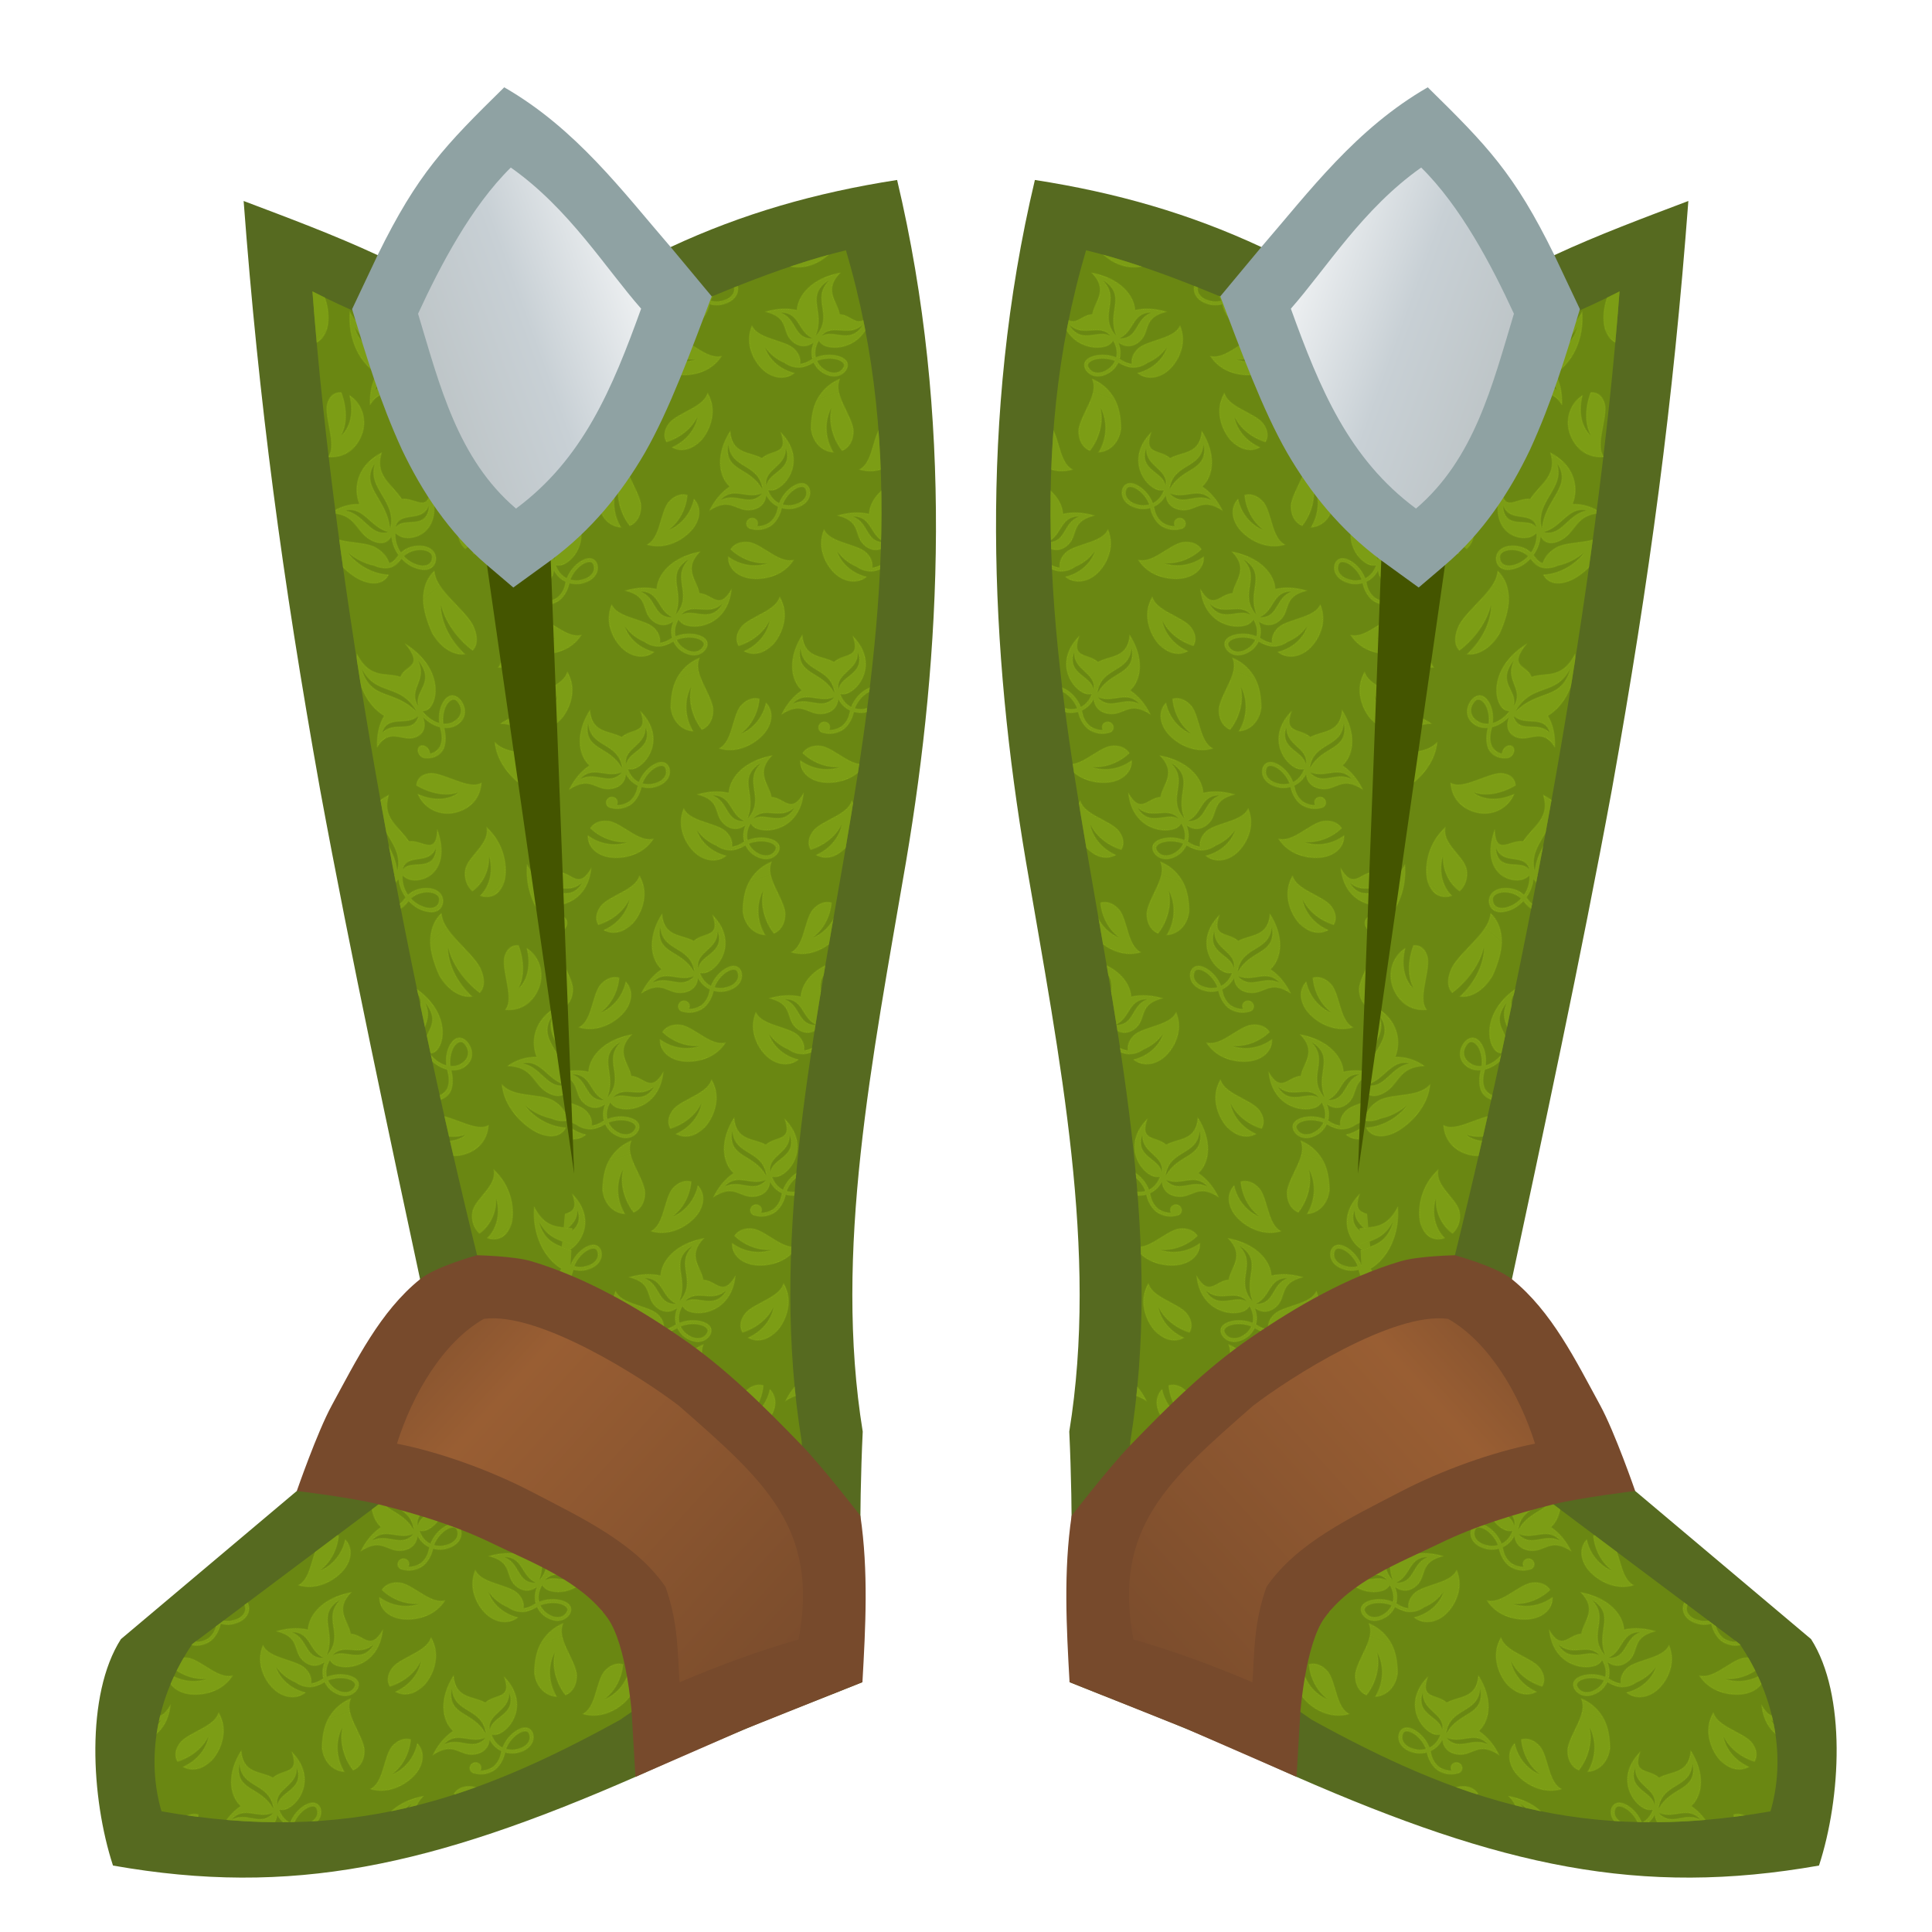
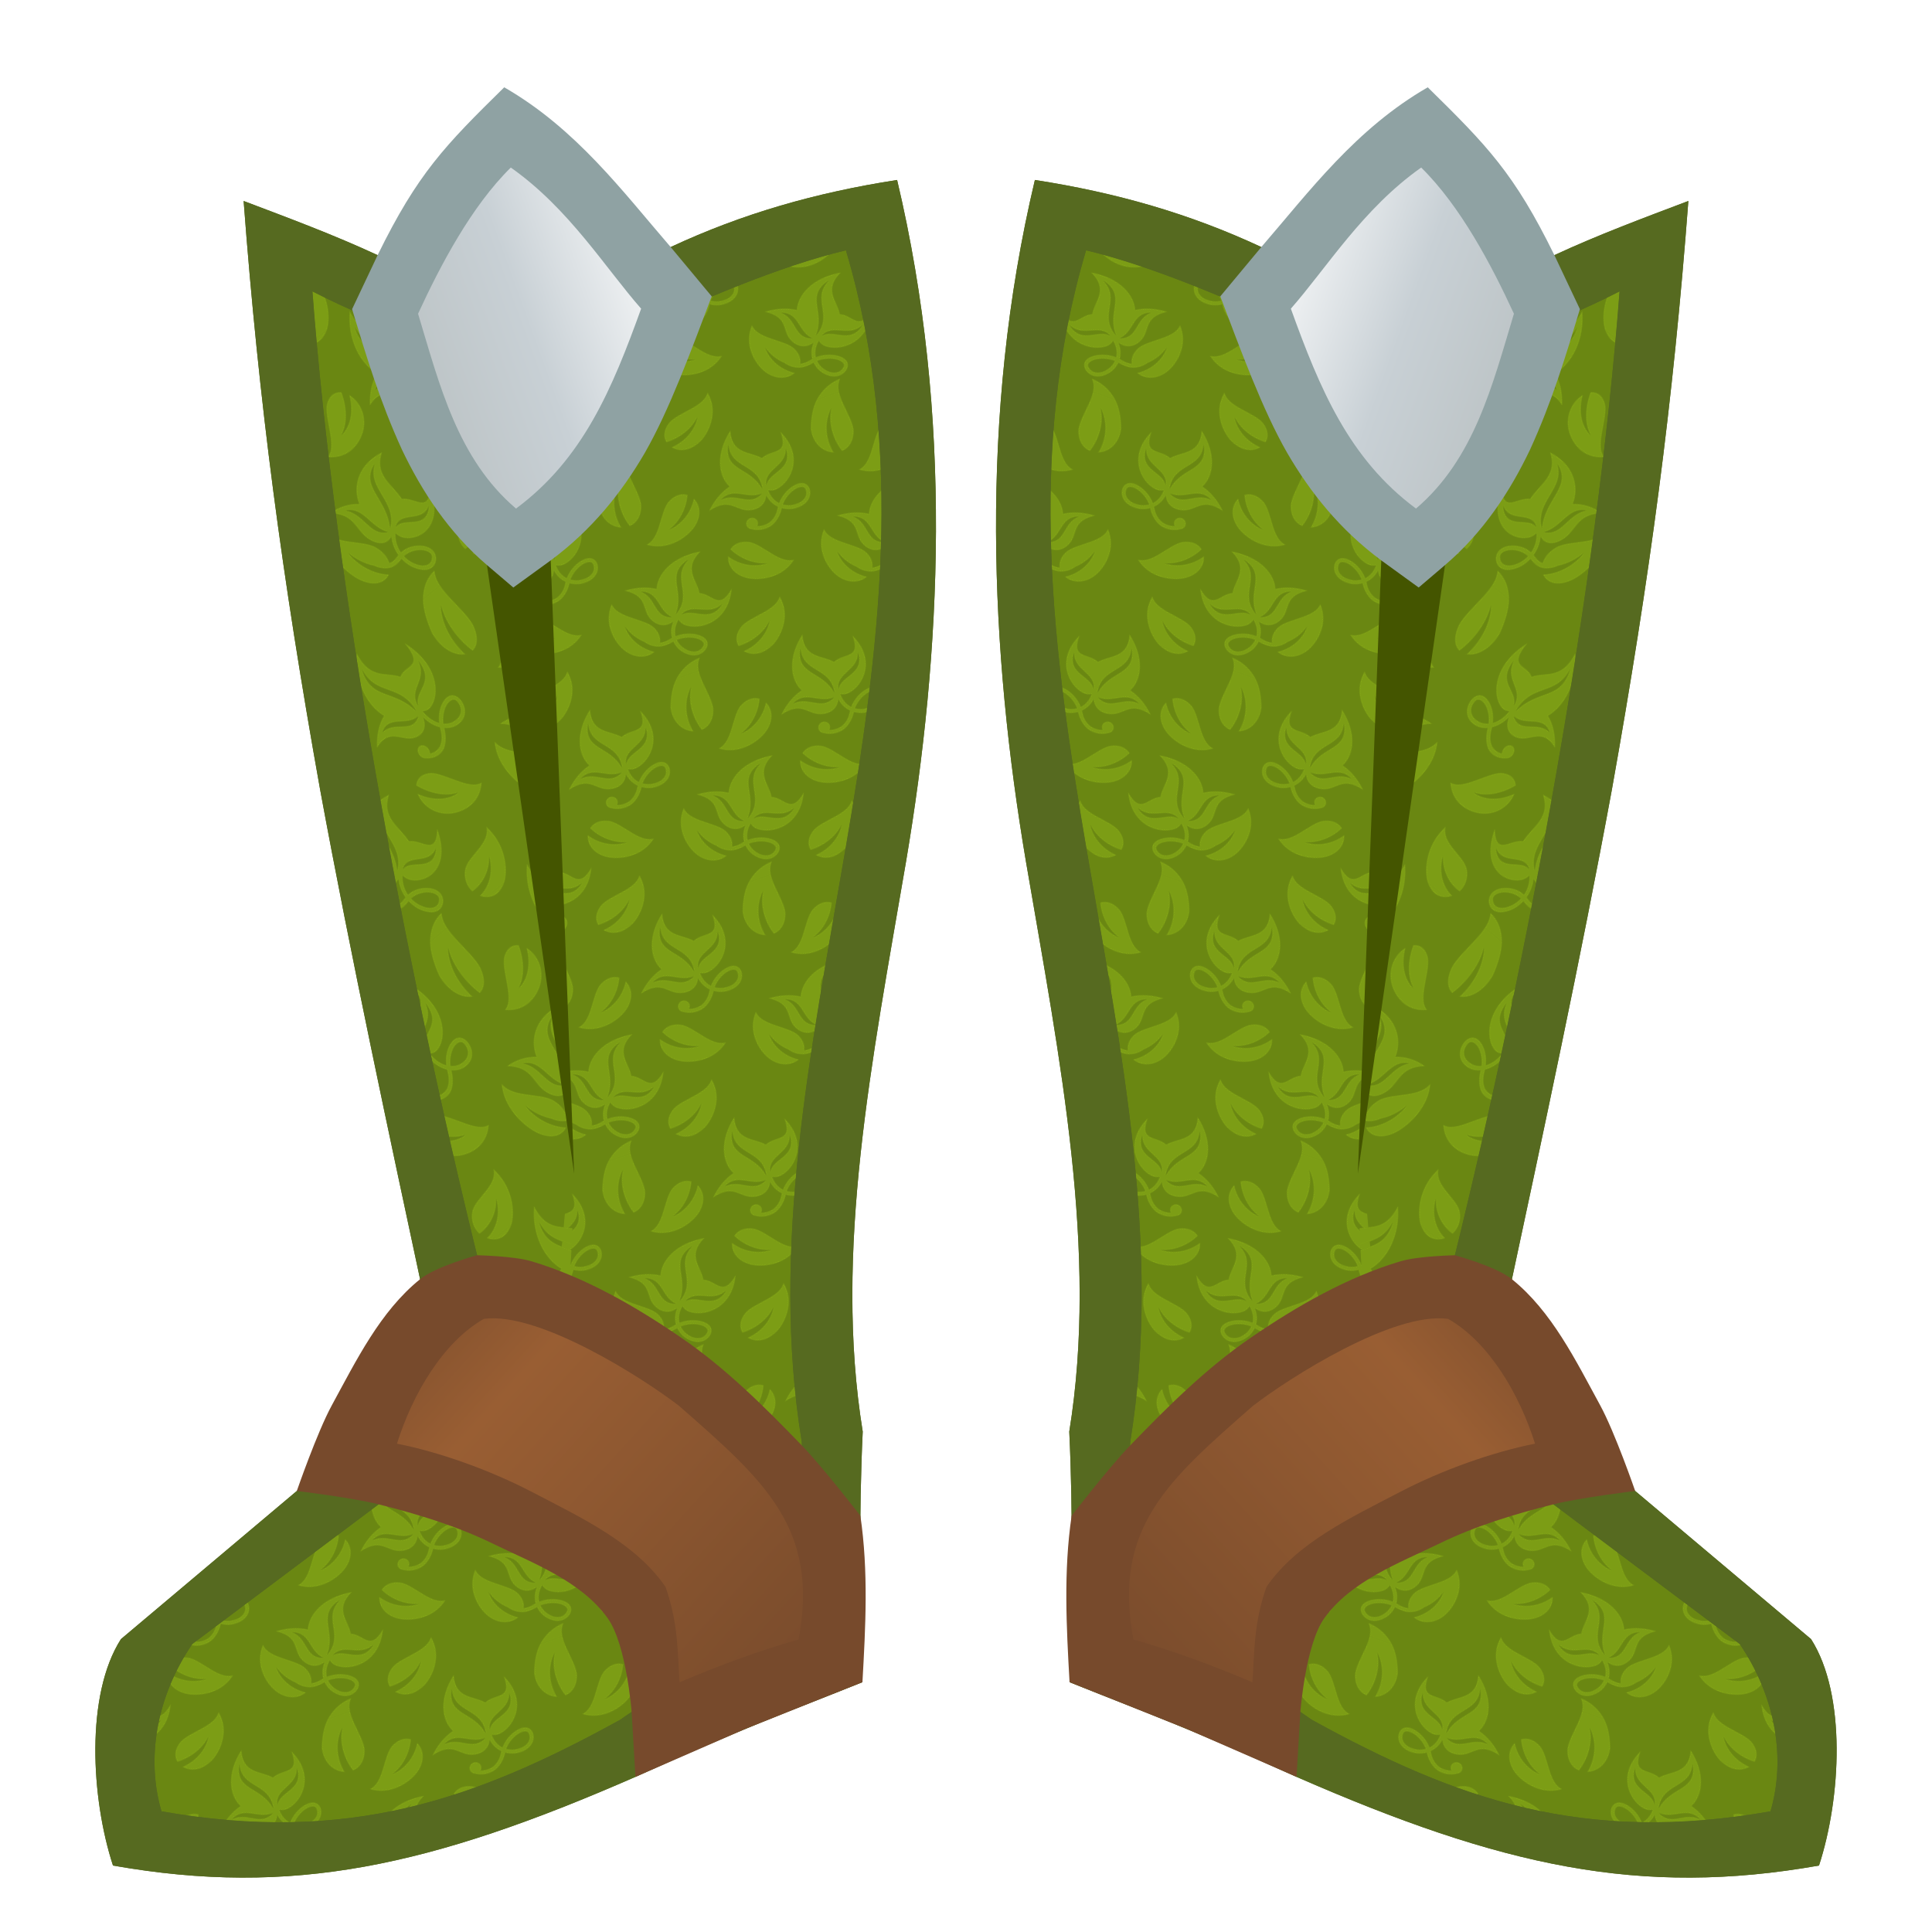
<svg xmlns="http://www.w3.org/2000/svg" xmlns:xlink="http://www.w3.org/1999/xlink" height="500" viewBox="0 0 500 500" width="500">
  <pattern id="a" patternTransform="matrix(.05495621 .01943629 -.01865563 .05274879 351.4127 303.7599)" xlink:href="#c" />
  <pattern id="b" patternTransform="matrix(.04220039 .03410507 -.04403735 .05449029 351.4127 303.7599)" xlink:href="#c" />
  <pattern id="c" patternTransform="matrix(.08846379 .04662788 -.04662788 .08846379 472.929 219.4502)" xlink:href="#d" />
  <pattern id="d" patternTransform="matrix(.1 0 0 .1 684.7934 172.84)" xlink:href="#e" />
  <pattern id="e" height="1000" patternUnits="userSpaceOnUse" width="1000">
    <path d="m104.88 437.101c14.105-3.375 27.985-9.647 40.479-18.672 17.121 29.8 46.651 55.242 75.311 61.759 29.226 6.154 60.168-.066 82.965-17.009 6.97-3.187 12.526-9.347 14.661-17.327 3.796-14.19-4.625-28.761-18.818-32.556-14.191-3.795-28.796 4.619-32.591 18.808-2.593 9.692.544 19.551 7.299 26.045-18.334 7.011-39.994 7.781-59.915.986-29.128-12.865-41.11-31.109-54.296-53.259 16.061-16.394 28.08-38.629 32.237-66.703 7.533 19.288 23.443 35.254 46.117 40.793 11.942 2.914 25.752 2.946 41.206-.949 67.033-16.889 62.751-90.347 174.952-60.526-38.123-40.183-81.142-64.844-121.474-75.789 32.516-65.127 9.749-165.296-87.052-242.686 28.6 107.284-50.824 119.428-91.452 168.11-55.885-24.838-117.145 30.681-115.986-86.384-66.535 141.62 27.024 235.315 98.387 245.651 14.372 2.081 27.325-.939 38.169-7.485-.486 31.405-10.713 54.652-25.782 70.985-21.234-26.3-51.686-44.429-79.63-51.793-17.88-4.709-35.009-5.321-48.835 1.172-13.828 6.497-22.452 21.826-20.578 40.651 2.368 23.778 17.432 41.544 37.093 50.832 20.601 9.784 47.791 9.889 67.533 5.345zm-59.549-22.263c-15.005-7.088-24.753-18.538-26.469-35.764-1.33-13.355 2.358-18.336 9.933-21.893 7.572-3.556 20.927-4.013 36.134-.007 23.993 6.321 51.634 23.189 70.23 46.175-10.64 7.556-22.521 12.692-34.607 15.585-20.183 3.233-37.77 4.061-55.221-4.095zm161.721-91.361c73.533 4.382 107.138-74.309 180.674-36.327-70.488-8.567-101.623 60.955-161.196 44.413-6.164-1.71-12.631-4.353-19.478-8.086zm-8.328-19.531c-22.349-119.869 105.213-133.348 76.173-246.194 57.723 112.575-58.22 127.968-76.174 246.194zm-23.053-10.207c-28.882-55.685-132.02-23.9-135.265-129.315 23.955 80.469 121.156 55.557 135.266 129.315zm558.317-293.739c2.108 17.373 1.483 35.851-.024 54.591-4.176 51.884-14.58 106.491-2.44 140.379 11.396 31.808 29.667 50.7 49.939 59.988 8.72 3.997 17.9 6.209 27.185 6.781 22.194-65.071 17.46-148.115-19.06-204.242 48.351 48.224 71.188 121.044 56.435 197.368l-8.78 3.529c2.723-.808 5.42-1.763 8.093-2.842 41.782-16.867 75.973-66.24 61.748-138.627-16.028-46.745-38.302-88.475-66.952-116.915zm106.144 999.827c-32.421-31.208-75.627-54.791-130.451-57.161l.001-.002c15.211 18.254 21.669 35.846 24.306 57.154zm-235.779-523.677c-17.4.12-35.694 1.765-54.764 5.134 99.459 49.385 56.123 117.033 65.85 179.685-55.562 25.55-54.327 108.207-141.477 30.021 62.413 143.484 194.568 135.127 249.462 88.379 11.055-9.415 17.341-21.134 19.587-33.599 23.264 21.106 33.969 44.137 36.282 66.237-33.775-1.429-67.502 9.46-91.488 25.575-15.345 10.313-27.117 22.768-31.372 37.436-4.254 14.672 1.562 31.27 16.937 42.296 19.421 13.926 42.712 14.352 62.672 5.725 20.786-9.211 39.262-29.851 48.616-47.168 6.781-12.818 11.238-27.38 12.713-42.72 22.294 4.592 46.093 6.052 65.319.113 23.877-7.659 43.685-23.729 56.631-43.616 28.461-27.48 50.249-62.168 57.838-98.049.076 59.634-30.63 118.664-86.623 156.875 31.846 12.936 75.306 6.839 109.462-31.81v-242.594c-.113-.128-.226-.255-.34-.383-.841 12.096-4.639 23.522-10.56 33.898-10.353 18.136-26.448 33.749-43.876 48.582-34.855 29.664-75.055 57.145-88.31 85.202-12.555 26.578-12.883 49.242-6.185 67.27.986 2.654 2.183 5.178 3.473 7.639-23.165 5.382-37.053 1.258-56.602-2.39-1.704-22.885-10.466-46.594-28.804-68.256 19.46 7.083 41.96 5.684 61.094-7.68 10.076-7.041 19.22-17.387 26.501-31.562 31.589-61.478-26.405-106.779 70.094-171.318-55.355 2.081-102.288 18.09-137.145 41.14-23.148-56.89-91.025-100.708-184.986-100.062zm7.705 21.541c122.667 31.016 57.653 128.225 134.583 219.786-104.782-62.39-30.655-167.059-134.583-219.786zm246.796 66.803c-52.988 47.259-21.341 116.549-73.109 150.347-5.356 3.498-11.612 6.609-18.937 9.283 51.855-52.31 14.955-129.51 92.046-159.63zm-858.855 9.606v242.596c4.242-4.8 8.339-10.103 12.254-15.932 16.418-24.451 31.558-67.287 30.812-112.853-.632-38.539-12.179-78.919-43.065-113.811zm689.049 144.29c11.111-.158 22.569 2.505 34.702 9.652-60.895-15.095-105.143 83.329-186.452 16.143 61.956 28.569 103.602-25.109 151.75-25.796zm90.261 112.458c-1.352 12.978-5.343 25.29-11.152 36.274-10.062 17.173-21.928 31.046-39.546 38.752-15.234 6.584-30.271 6.34-44.341-3.749-10.908-7.822-12.214-13.88-9.883-21.916 2.33-8.033 10.809-18.361 23.861-27.131 20.593-13.838 51.516-23.45 81.06-22.23zm-13.295-462.104c-37.118 28.575-78.407 37.307-117.041 35.189-45.507-2.496-87.17-20.655-110.39-38.768-50.115-39.09-55.98-90.091-38.924-124.762 34.128 58.552 90.822 93.369 150.312 97.529-56.113-16.112-106.674-67.844-129.559-123.314 6.439-4.967 13.757-8.762 21.801-11.115 18.462-5.397 41.078-3.429 66.696 10.983 27.04 15.214 51.573 57.251 78.682 94.122 13.552 18.436 27.964 35.598 45.32 47.212 9.935 6.648 21.087 11.224 33.103 12.923zm-595.98 292.615c35.857 30.143 76.732 40.639 115.422 40.182 45.572-.54 87.977-16.894 111.953-33.993 51.748-36.902 59.798-87.604 44.247-122.976-36.611 57.032-94.748 89.384-154.362 90.986 56.754-13.688 109.49-63.202 134.736-117.638-6.22-5.239-13.368-9.345-21.304-12.04-18.213-6.185-40.893-5.189-67.106 8.11-27.668 14.039-53.984 54.984-82.652 90.657-14.331 17.837-29.467 34.365-47.305 45.222-10.211 6.215-21.55 10.308-33.627 11.49zm213.767-661.16c20.159 9.837 46.4 16.978 66.42 16.119 18.808-1.006 35.3-7.061 48.495-16.242zm114.915 999.678c7.135-4.965 13.306-10.844 18.357-17.334-67.588-5.099-123.689-40.865-153.432-92.545 39.019 43.419 107.655 66.277 167.558 62.613 1.654-7.961 1.87-16.201.47-24.463-3.214-18.961-14.87-38.439-39.031-55.177-25.504-17.666-74.043-21.356-119.06-29.619-22.507-4.129-44.246-9.588-62.278-20.12-10.323-6.029-19.314-14.057-26.093-24.12l-.002-.001c-9.483 45.869.708 86.815 19.5 120.632 21.028 37.84 53.256 66.383 79.097 80.258z" fill="#7c9d15" />
  </pattern>
-   <clipPath id="f">
-     <path d="m339.441 445.048c37.542 20.703 70.392 32.254 118.764 23.722 3.926-13.358 1.523-29.294-7.967-43.296l-48.095-36.056s-10.661-8.079-14.43-13.473c-6.168-8.826-10.655-19.157-12.583-29.751-1.116-6.129.747-18.676.747-18.676 19.939-80.665 37.523-175.971 43.262-252.106-9.223 4.742-18.178 8.341-28.277 12.379l-26.16 10.462-29.156-12.843c-17.676-8.013-36.99-16.412-54.467-20.637-31.08 104.57 27.823 207.398 11.44 308.289 0 0-.992 16.165-.887 24.254.117 9.005 1.689 26.965 1.689 26.965s20.997 6.295 30.801 11.085c5.427 2.652 15.318 9.68 15.318 9.68z" />
-   </clipPath>
-   <linearGradient id="g" gradientUnits="userSpaceOnUse" x1="391.285" x2="276.799" y1="331.061" y2="435.34">
+   <linearGradient id="f" gradientUnits="userSpaceOnUse" x1="391.285" x2="276.799" y1="331.061" y2="435.34">
    <stop offset="0" stop-color="#7f4f2d" />
    <stop offset=".234" stop-color="#995e33" />
    <stop offset=".796" stop-color="#7f4f2d" />
    <stop offset="1" stop-color="#774a2c" />
  </linearGradient>
-   <linearGradient id="h" gradientUnits="userSpaceOnUse" spreadMethod="pad" x1="315.811" x2="395.971" y1="87.322" y2="116.373">
+   <linearGradient id="g" gradientUnits="userSpaceOnUse" spreadMethod="pad" x1="315.811" x2="395.971" y1="87.322" y2="116.373">
    <stop offset="0" stop-color="#fff" />
    <stop offset=".511" stop-color="#c8d0d5" />
    <stop offset="1" stop-color="#b9c0c1" />
  </linearGradient>
+   <clipPath id="h">
+     <path d="m339.441 445.048c37.542 20.703 70.392 32.254 118.764 23.722 3.926-13.358 1.523-29.294-7.967-43.296l-48.095-36.056s-10.661-8.079-14.43-13.473c-6.168-8.826-10.655-19.157-12.583-29.751-1.116-6.129.747-18.676.747-18.676 19.939-80.665 37.523-175.971 43.262-252.106-9.223 4.742-18.178 8.341-28.277 12.379l-26.16 10.462-29.156-12.843c-17.676-8.013-36.99-16.412-54.467-20.637-31.08 104.57 27.823 207.398 11.44 308.289 0 0-.992 16.165-.887 24.254.117 9.005 1.689 26.965 1.689 26.965s20.997 6.295 30.801 11.085c5.427 2.652 15.318 9.68 15.318 9.68z" />
+   </clipPath>
  <g id="i">
    <path d="m326.357 63.902c-18.443-8.593-37.36-14.04-58.53-17.326-14.589 61.422-11.456 122.406-2.31 176.42 8.858 51.77 18.776 100.9 11.209 147.502 1.026 21.629.665 43.217.072 64.842 18.646 7.489 30.006 11.449 58.747 24.513 52.981 23.178 88.91 31.12 135.212 22.95 5.7-17.445 7.153-44.198-2.052-58.6l-52.745-44.424-25.955-42.74c9.411-44.005 19.046-88.751 27.147-132.676 9.901-55.371 15.865-100.197 19.794-152.35-11.481 4.348-23.373 8.764-34.68 14.02-13.416 6.798-25.204 11.784-39.329 21.458-13.536-12.964-24.848-17.963-36.581-23.588z" fill="#566a20" stroke-linecap="round" />
-     <g clip-path="url(#f)">
-       <path d="m284.867 49.1a16.13 16.13 0 0 0 -19.248 11.08c-16.744 56.336-9.087 111.067-.229 162.84 8.859 51.773 18.771 100.886 11.209 147.457a16.13 16.13 0 0 0 -.178 1.598s-1.042 15.766-.916 25.453c.138 10.603 1.75 28.162 1.75 28.162a16.13 16.13 0 0 0 11.436 14.043s21.702 6.876 28.352 10.125c2.273 1.111 13.057 8.338 13.057 8.338a16.13 16.13 0 0 0 1.553.975c38.804 21.4 77.299 34.664 129.354 25.482a16.13 16.13 0 0 0 12.674-11.334c5.407-18.396 1.878-39.234-10.092-56.895a16.13 16.13 0 0 0 -3.676-3.855l-48.027-36.006s-2.302-1.746-5.035-4.094-5.956-5.818-5.916-5.762c-4.886-6.992-8.465-15.325-9.936-23.4.072.398-.12-4.056.16-7.404.257-3.078.562-5.148.617-5.531 20.017-81.177 37.62-176.472 43.445-253.746a16.13 16.13 0 0 0 -23.457-15.557c-8.397 4.318-16.806 7.715-26.891 11.748a16.13 16.13 0 0 0 -.002 0l-19.869 7.947-22.955-10.113.156.07c-17.84-8.087-37.753-16.887-57.336-21.621z" fill="#6a8712" />
+     <g clip-path="url(#h)">
+       <path d="m282.832 57.521a7.464 7.464 0 0 0 -8.908 5.127c-16.097 54.159-8.816 107.341.008 158.908 8.823 51.567 19.121 101.658 11.221 150.311a7.464 7.464 0 0 0 -.082.738s-1.015 15.982-.9 24.811c.127 9.745 1.717 27.518 1.717 27.518a7.464 7.464 0 0 0 5.293 6.498s21.322 6.563 29.666 10.641c3.967 1.939 14.273 9.059 14.273 9.059a7.464 7.464 0 0 0 .719.451c38.126 21.025 73.588 33.37 123.664 24.537a7.464 7.464 0 0 0 5.863-5.244c4.611-15.689 1.689-33.895-8.949-49.59a7.464 7.464 0 0 0 -1.701-1.783l-48.094-36.055.031.021s-2.497-1.892-5.447-4.426-6.381-5.95-7.375-7.373c-5.575-7.977-9.641-17.382-11.357-26.811-.266-1.462-.254-6.034.051-9.68.294-3.519.683-6.142.711-6.336 19.976-80.904 37.567-176.207 43.346-252.871a7.464 7.464 0 0 0 -10.854-7.197c-8.841 4.546-17.545 8.05-27.637 12.086l-23.25 9.299-26.213-11.547-.074-.033c-17.733-8.038-37.294-16.604-55.721-21.059z" fill="#6a8712" />
      <path d="m261.248 82.396c-4.36 32.734-4.236 64.948-1.514 95.687 1.787 15.121 4.126 30.068 6.641 44.766 8.855 51.749 18.812 100.978 14.928 125.132-.08.496-4.096 27.785-3.851 49.555s.799 28.067.799 28.067c.541 6.173 4.791 11.392 10.727 13.172 0 0 21.657 6.839 28.502 10.184 2.468 1.206 37.155 19.073 37.155 19.073 23.956 10.653 56.129 18.907 76.235 17.788 13.153-1.329 37.148 2.029 41.85-12.785 4.865-16.553 2.295-35.133-7.225-51.535l-42.311-35.637c-6.877-4.9-42.521-39.563-48.41-44.543-2.758-2.369-18.206-12.786-18.286-12.9-3.435-4.915-1.49-19.163-5.076-24.66l19.389-219.352-7.863 3.082c-8.755-3.969-54.587-31.672-76.217-37.087-20.907-.26-22.483 16.597-25.473 31.993z" fill="url(#a)" />
      <path d="m418.598 64.779c-1.509.077-2.984.473-4.328 1.164-8.678 4.462-17.272 7.926-27.361 11.961h-.002l-16.105 6.504-19.389 219.352c.23 8.872 1.04 56.897 7.887 51.25l23.355-19.277c1.763-1.455 3.012-3.439 3.561-5.658 20.058-81.146 37.729-176.765 43.541-253.861.48-6.393-4.755-11.758-11.158-11.434z" fill="url(#b)" stroke-width="5" />
      <path d="m389.696 88.258c-7.868 3.146-7.868 3.146-11.632 29.426l-4.033 28.156-22.619 157.92 6.059-158.73 1.044-27.346c.832-21.789 6.186-19.431-22.97-32.273l27.393 2.08z" fill="#450" stroke-linecap="round" />
    </g>
+     <path d="m267.828 46.576c-14.589 61.422-11.456 122.405-2.311 176.42 8.858 51.77 18.776 100.9 11.209 147.502 1.026 21.629.665 43.217.072 64.842 18.646 7.489 30.006 11.449 58.746 24.514 52.981 23.178 88.911 31.12 135.213 22.949 5.7-17.445 7.152-44.198-2.053-58.6l-52.744-44.424-25.955-42.74c9.411-44.005 19.046-88.751 27.146-132.676 9.901-55.371 15.866-100.197 19.795-152.35-11.481 4.348-23.373 8.764-34.68 14.02-13.416 6.798-25.205 11.783-39.33 21.457-13.536-12.964-24.847-17.963-36.58-23.588-18.443-8.593-37.359-14.04-58.529-17.326zm13.25 18.199c17.477 4.225 36.791 12.622 54.467 20.635l29.156 12.844 26.16-10.463c10.099-4.039 19.055-7.637 28.277-12.379-5.739 76.135-23.322 171.442-43.262 252.107 0 0-1.862 12.546-.746 18.676 1.929 10.593 6.414 20.924 12.582 29.75 3.769 5.394 14.432 13.473 14.432 13.473l48.094 36.055c9.491 14.002 11.893 29.938 7.967 43.297-48.373 8.532-81.222-3.019-118.764-23.723 0 0-9.891-7.028-15.318-9.68-9.804-4.79-30.801-11.084-30.801-11.084s-1.572-17.96-1.689-26.965c-.105-8.089.887-24.256.887-24.256 16.382-100.891-42.521-203.717-11.441-308.287z" fill="#566a20" stroke-linecap="round" />
    <g>
      <path d="m369.504 22.596c-18.598 10.699-30.631 26.931-43.074 41.341l-10.619 12.761c5.327 14.025 10.853 29.246 17.296 40.479 5.988 10.304 13.689 19.939 24.366 27.853l9.679 7.019 6.825-5.816c9.925-8.458 16.864-19.1 21.996-29.86 5.694-12.452 9.159-23.959 12.904-36.367l-6.607-13.973c-10.395-21.203-17.442-28.374-32.764-43.437z" fill="#8fa2a3" />
-       <path d="m367.804 43.362c-15.105 10.638-24.51 26.05-33.731 36.521 7.489 20.748 15.025 38.869 32.384 51.736 15.145-12.906 19.783-32.008 25.346-50.428-5.758-12.489-13.784-27.784-24-37.829z" fill="url(#h)" />
+       <path d="m367.804 43.362c-15.105 10.638-24.51 26.05-33.731 36.521 7.489 20.748 15.025 38.869 32.384 51.736 15.145-12.906 19.783-32.008 25.346-50.428-5.758-12.489-13.784-27.784-24-37.829z" fill="url(#g)" />
    </g>
    <path d="m376.533 324.857s-9.523.196-14.031 1.545c-13.919 4.164-26.839 11.598-38.825 19.808-11.515 7.887-21.524 17.862-31.22 27.902-5.472 5.666-15.122 18.158-15.122 18.158-2.118 14.357-1.347 28.714-.536 43.07l30.2 12.057 28.546 12.456.987-16.824s1.336-17.476 6.206-24.252c6.93-9.642 19.216-14.176 29.893-19.371 9.311-4.531 19.339-7.564 29.382-10.088 6.935-1.743 21.171-3.455 21.171-3.455s-5.238-15.167-9.062-22.177c-6.356-11.654-12.509-24.287-22.838-32.625-4.151-3.35-14.752-6.204-14.752-6.204z" fill="#774a2c" stroke-linecap="round" />
-     <path d="m324.286 363.818c-21.985 19.262-36.366 31.59-30.964 60.465 10.463 2.981 20.695 6.802 30.801 11.085.572-7.796.248-14.996 3.633-24.667 7.79-11.402 21.928-17.978 34.406-24.498 11.017-5.756 24.185-10.436 35.102-12.583-4.001-12.769-11.929-26.3-22.49-32.3-14.229-1.929-41.149 15.303-50.488 22.498z" fill="url(#g)" stroke-linecap="round" stroke-width="32" />
+     <path d="m324.286 363.818c-21.985 19.262-36.366 31.59-30.964 60.465 10.463 2.981 20.695 6.802 30.801 11.085.572-7.796.248-14.996 3.633-24.667 7.79-11.402 21.928-17.978 34.406-24.498 11.017-5.756 24.185-10.436 35.102-12.583-4.001-12.769-11.929-26.3-22.49-32.3-14.229-1.929-41.149 15.303-50.488 22.498z" fill="url(#f)" stroke-linecap="round" stroke-width="32" />
  </g>
  <use transform="matrix(-1 0 0 1 499.9983 0)" xlink:href="#i" />
</svg>
